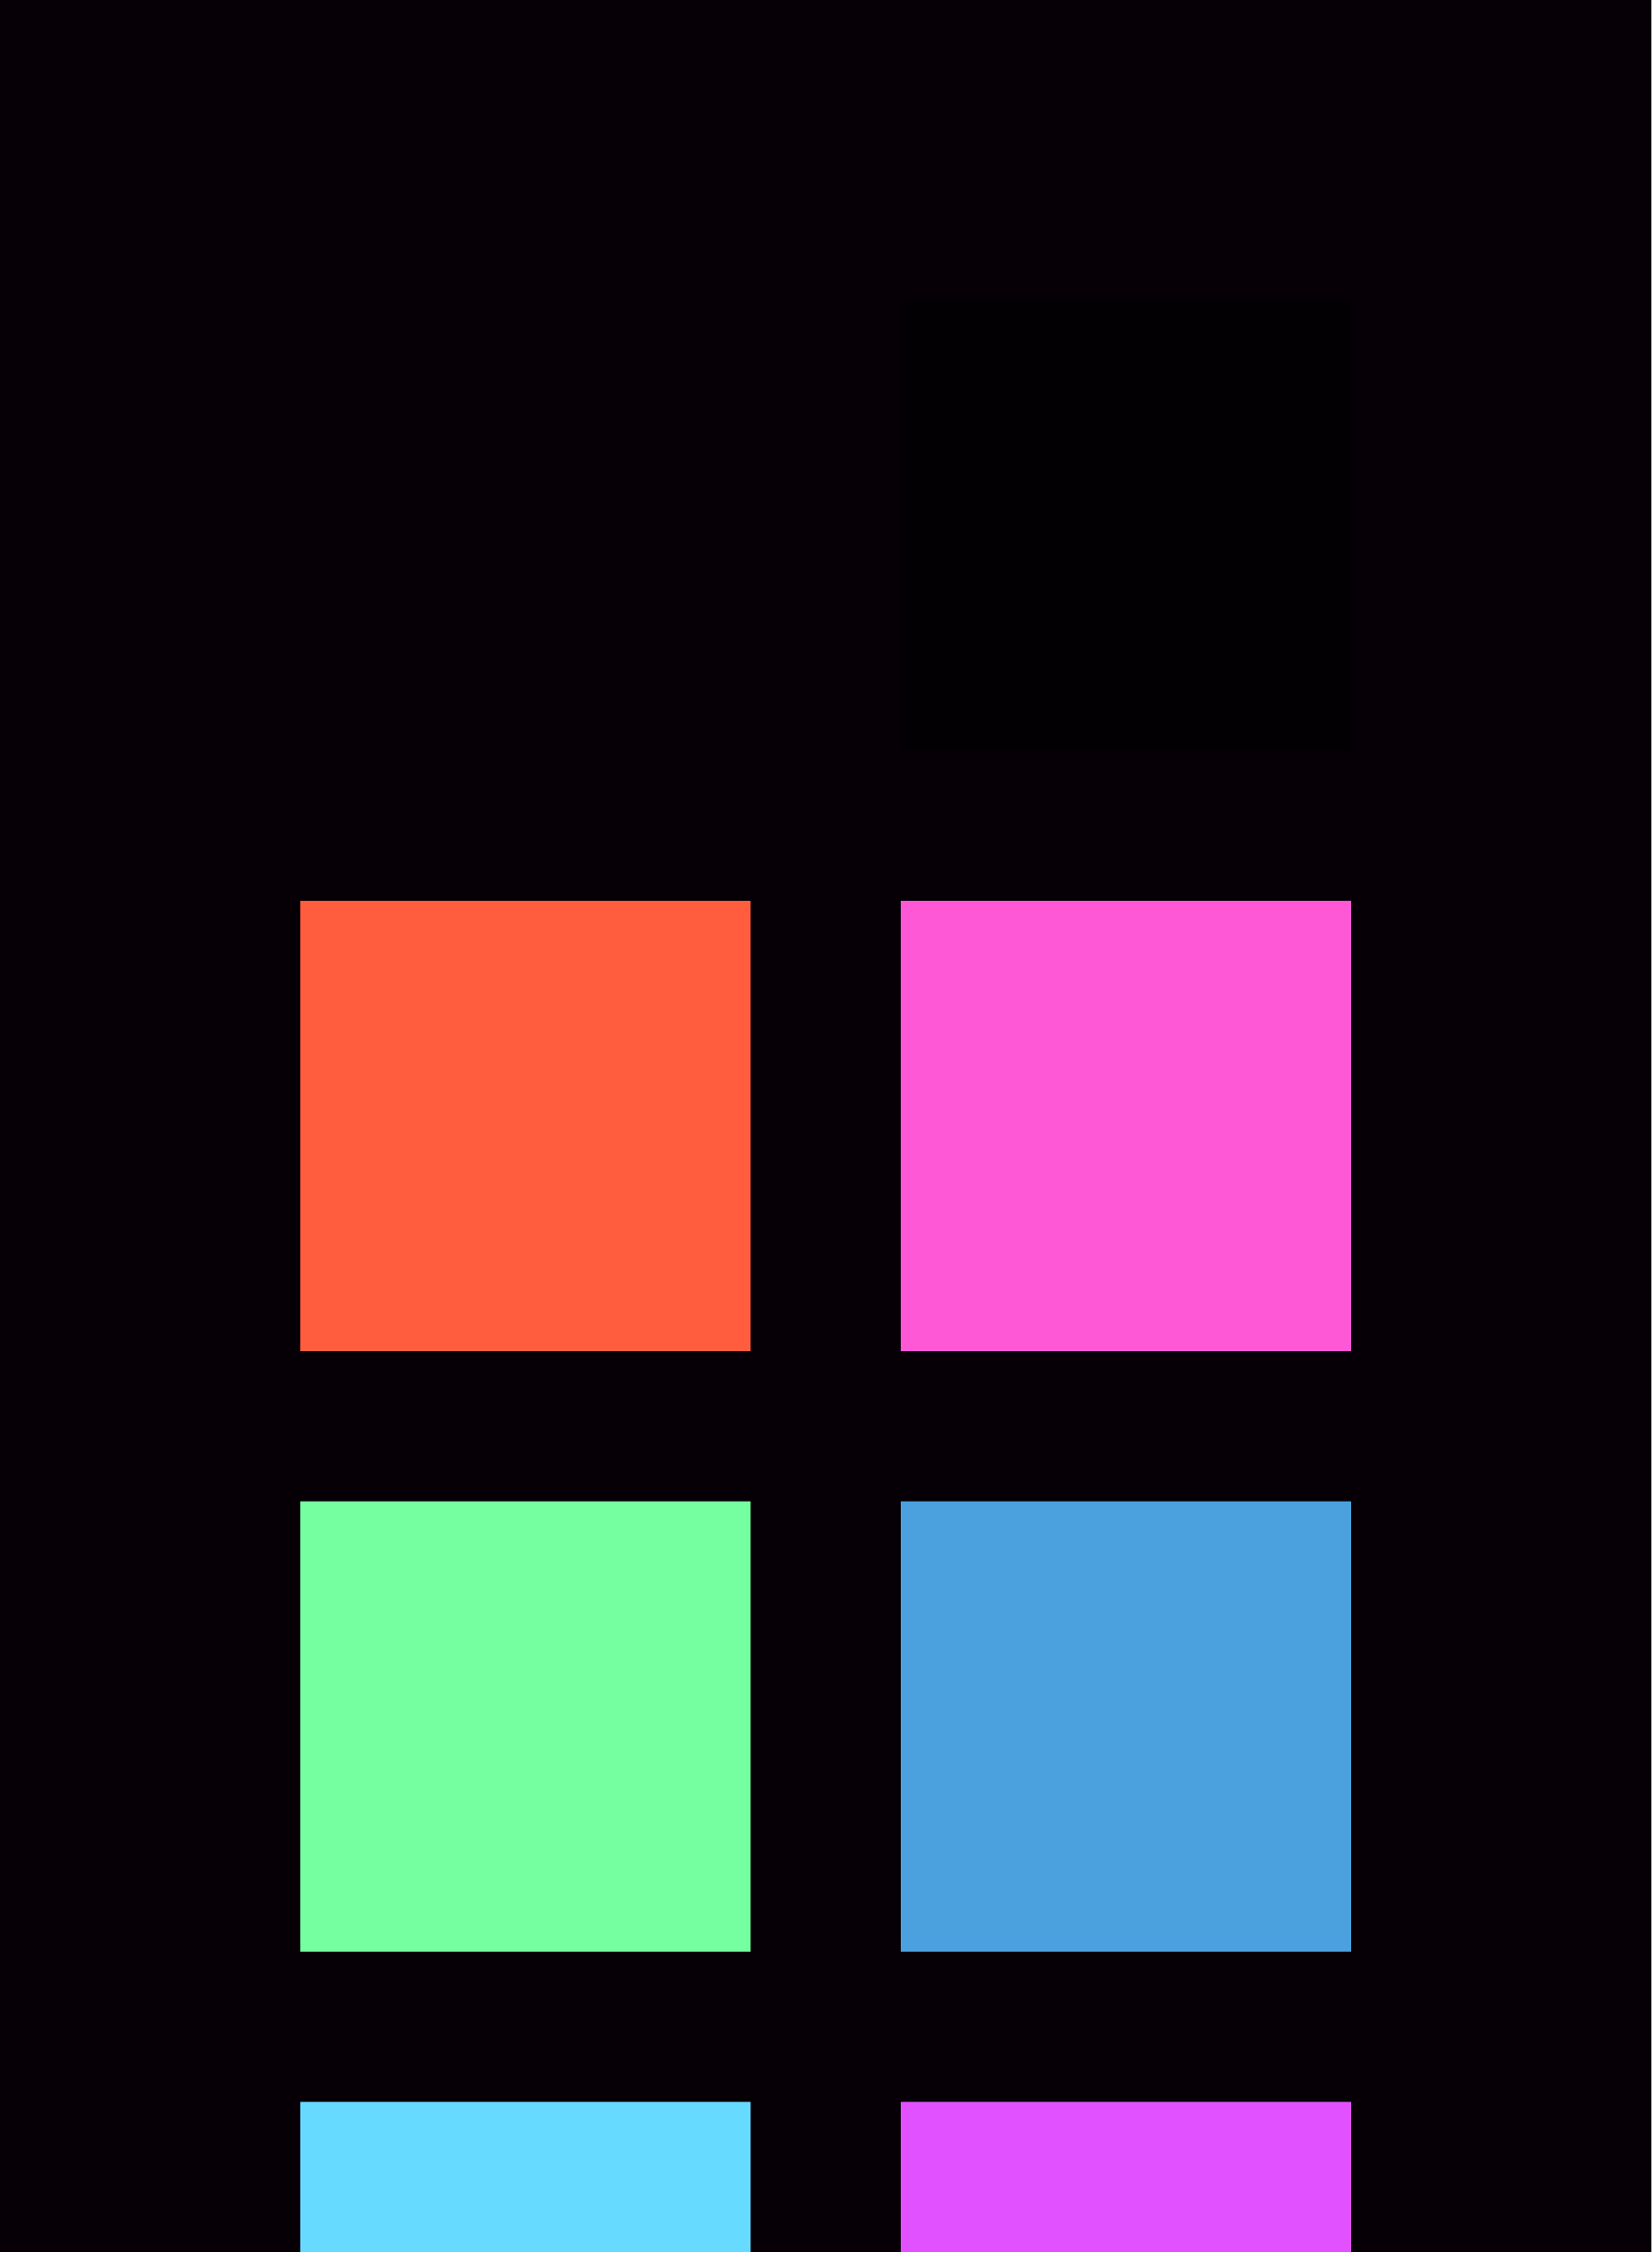
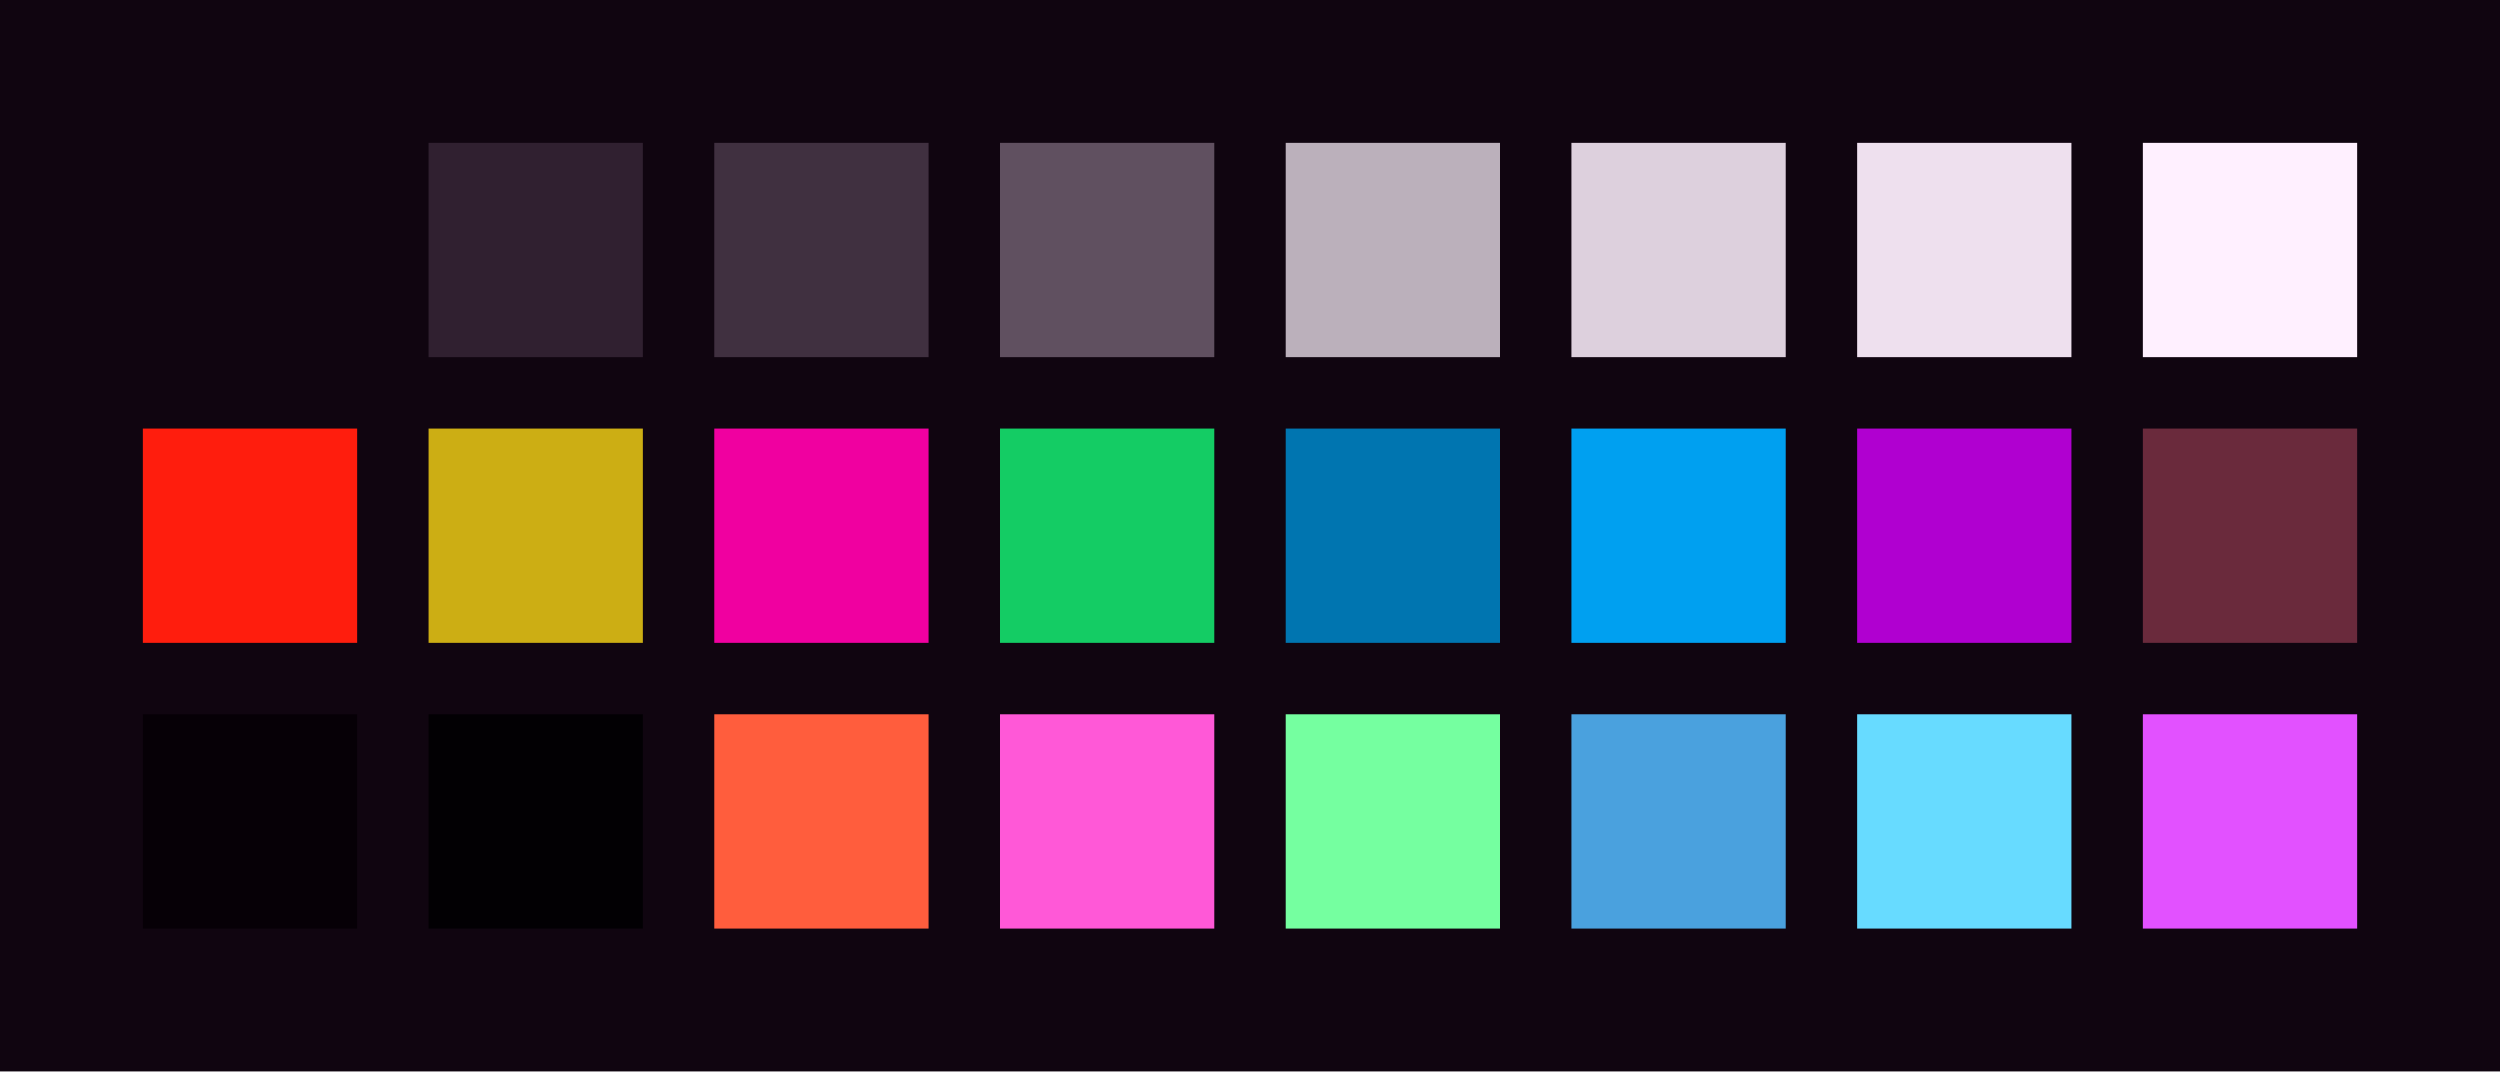
- <svg xmlns="http://www.w3.org/2000/svg" width="165" height="225">
-   <rect x="0" y="0" width="165" height="225" style="fill:#060006" />
-   <rect x="30" y="30" width="45" height="45" style="fill:#060006" />
-   <rect x="90" y="30" width="45" height="45" style="fill:#020003" />
-   <rect x="30" y="90" width="45" height="45" style="fill:#ff5d3d" />
-   <rect x="90" y="90" width="45" height="45" style="fill:#ff58d7" />
-   <rect x="30" y="150" width="45" height="45" style="fill:#75ffa0" />
-   <rect x="90" y="150" width="45" height="45" style="fill:#4aa1de" />
-   <rect x="30" y="210" width="45" height="45" style="fill:#67dbff" />
-   <rect x="90" y="210" width="45" height="45" style="fill:#e251ff" />
+ <svg xmlns="http://www.w3.org/2000/svg" width="525" height="225">
+   <rect x="0" y="0" width="525" height="225" style="fill:#100510" />
+   <rect x="30" y="30" width="45" height="45" style="fill:#100510" />
+   <rect x="90" y="30" width="45" height="45" style="fill:#302030" />
+   <rect x="150" y="30" width="45" height="45" style="fill:#403040" />
+   <rect x="210" y="30" width="45" height="45" style="fill:#605060" />
+   <rect x="270" y="30" width="45" height="45" style="fill:#bbb0bb" />
+   <rect x="330" y="30" width="45" height="45" style="fill:#ddd0dd" />
+   <rect x="390" y="30" width="45" height="45" style="fill:#eee0ee" />
+   <rect x="450" y="30" width="45" height="45" style="fill:#fff0ff" />
+   <rect x="30" y="90" width="45" height="45" style="fill:#FF1D0D" />
+   <rect x="90" y="90" width="45" height="45" style="fill:#CCAE14" />
+   <rect x="150" y="90" width="45" height="45" style="fill:#F000A0" />
+   <rect x="210" y="90" width="45" height="45" style="fill:#14CC64" />
+   <rect x="270" y="90" width="45" height="45" style="fill:#0075B0" />
+   <rect x="330" y="90" width="45" height="45" style="fill:#00A0F0" />
+   <rect x="390" y="90" width="45" height="45" style="fill:#B000D0" />
+   <rect x="450" y="90" width="45" height="45" style="fill:#6A2A3C" />
+   <rect x="30" y="150" width="45" height="45" style="fill:#060006" />
+   <rect x="90" y="150" width="45" height="45" style="fill:#020003" />
+   <rect x="150" y="150" width="45" height="45" style="fill:#ff5d3d" />
+   <rect x="210" y="150" width="45" height="45" style="fill:#ff58d7" />
+   <rect x="270" y="150" width="45" height="45" style="fill:#75ffa0" />
+   <rect x="330" y="150" width="45" height="45" style="fill:#4aa1de" />
+   <rect x="390" y="150" width="45" height="45" style="fill:#67dbff" />
+   <rect x="450" y="150" width="45" height="45" style="fill:#e251ff" />
</svg>
